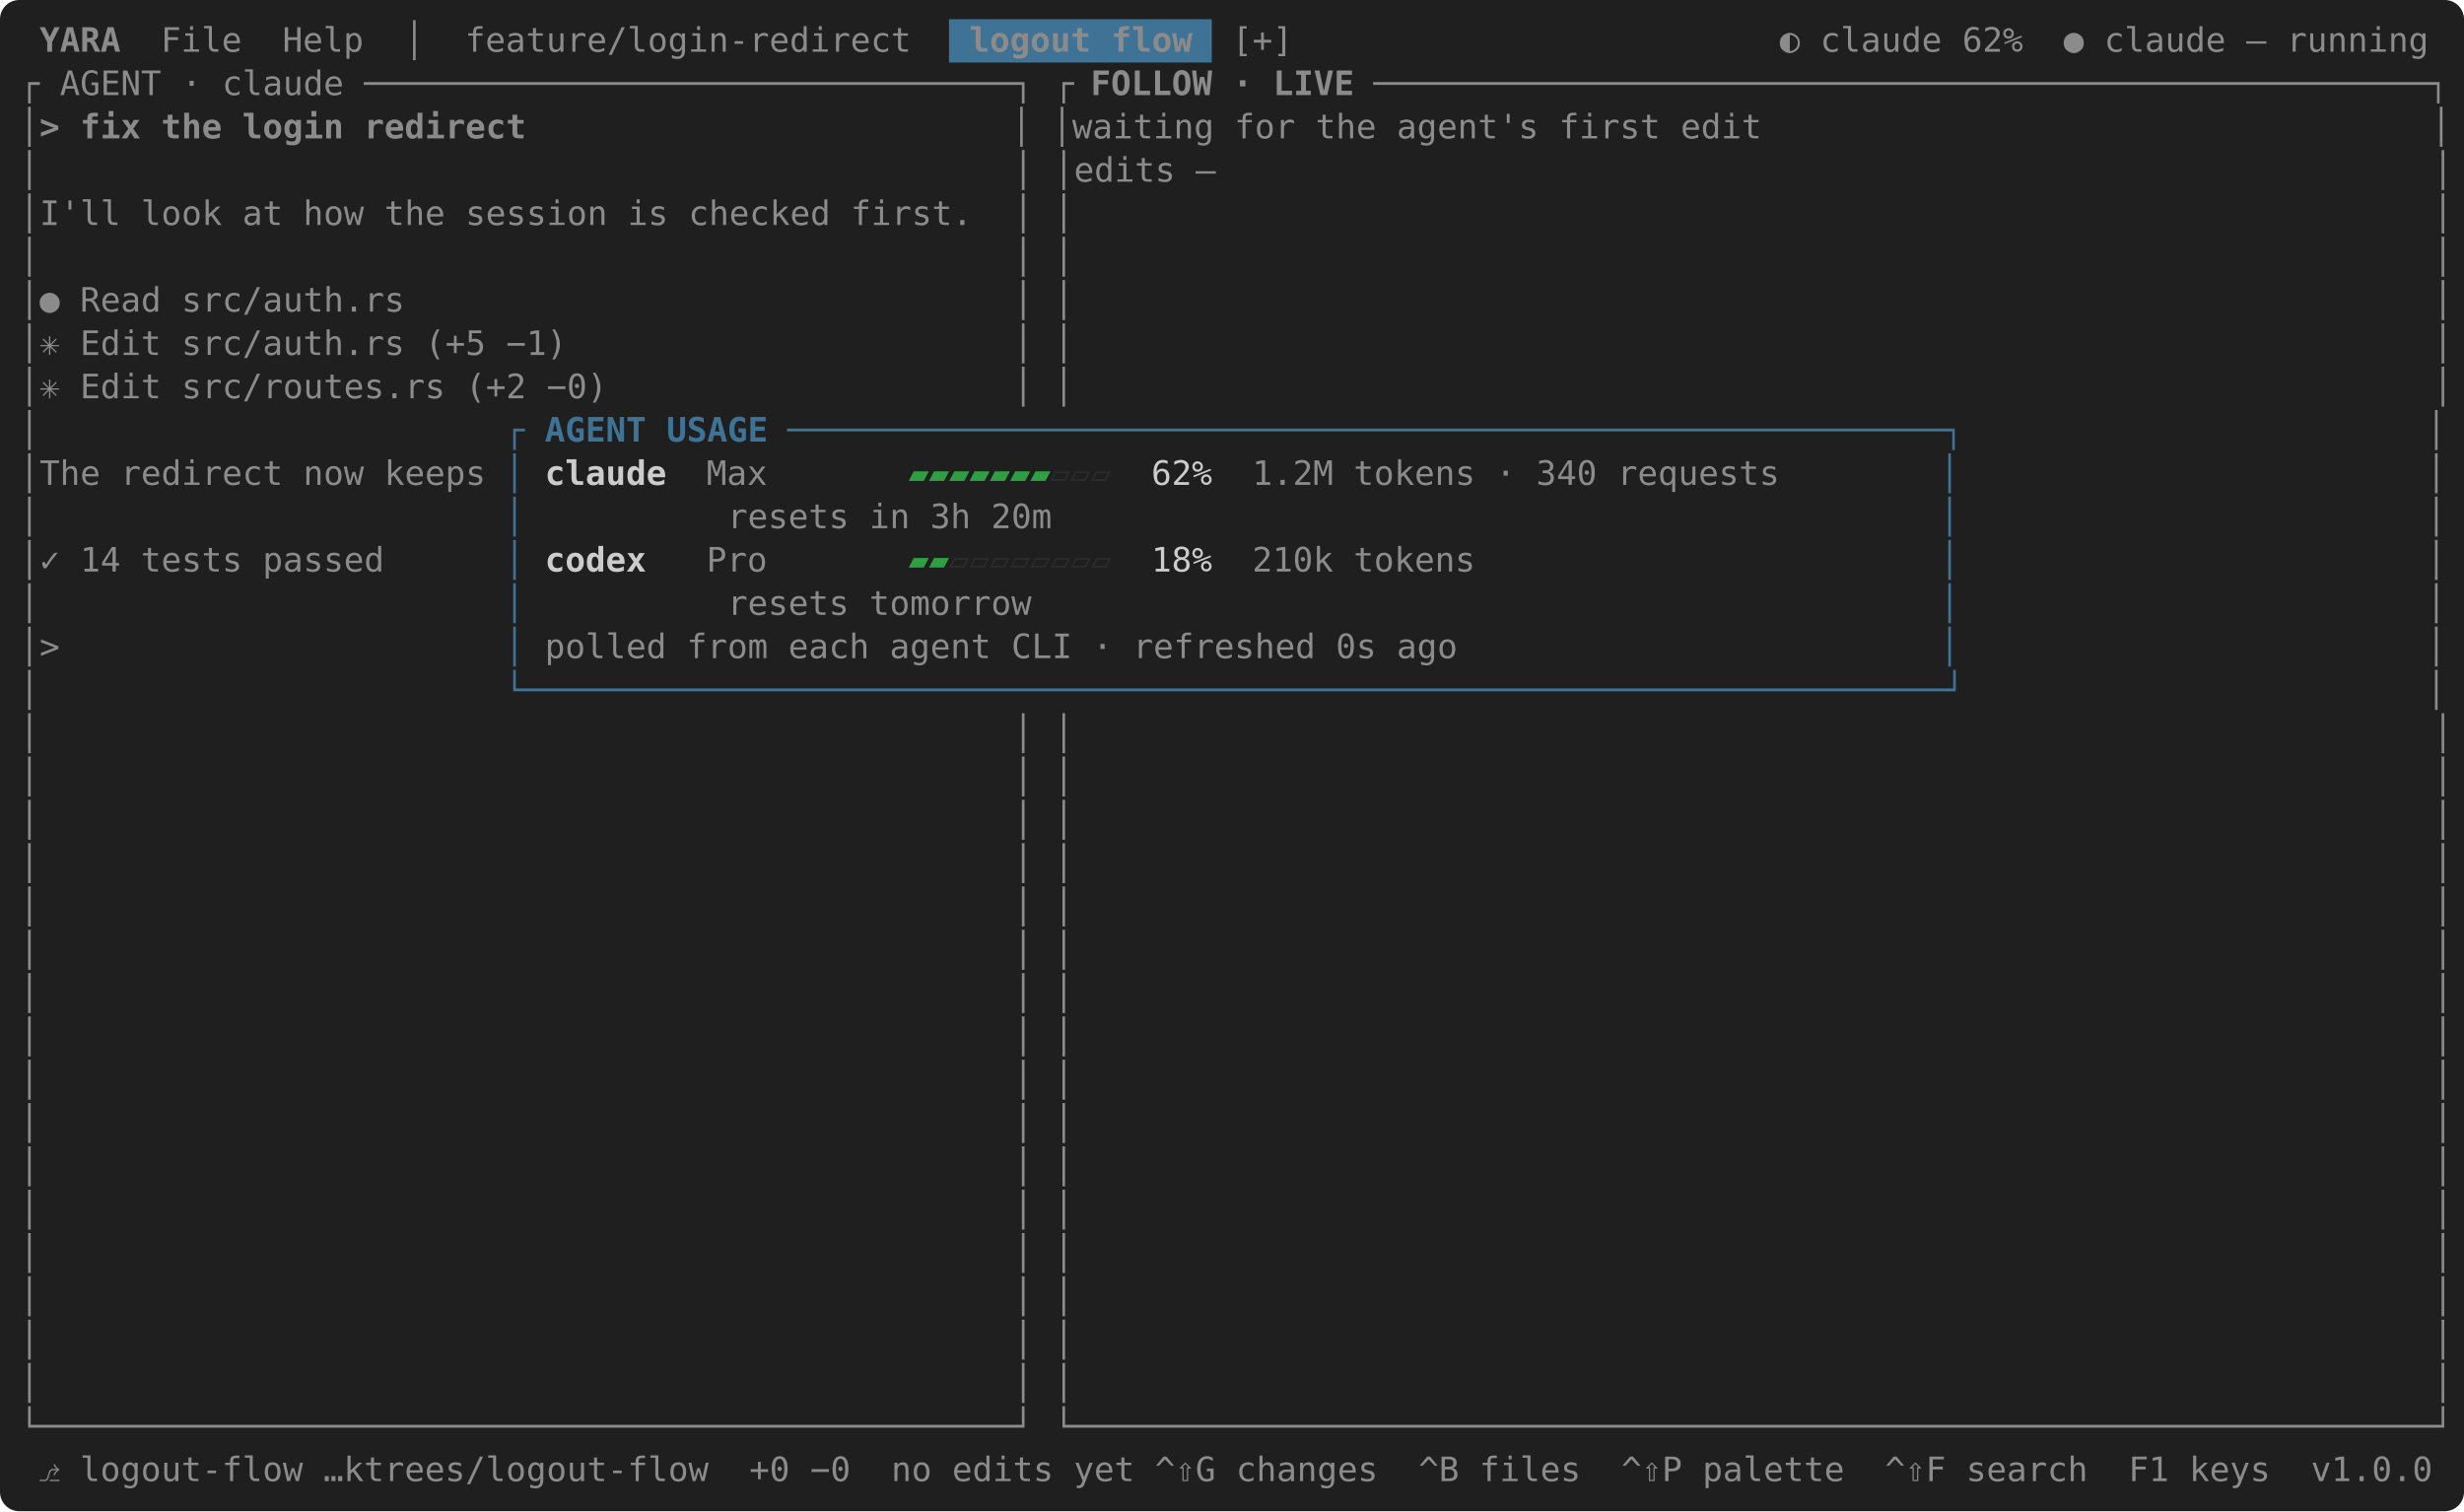
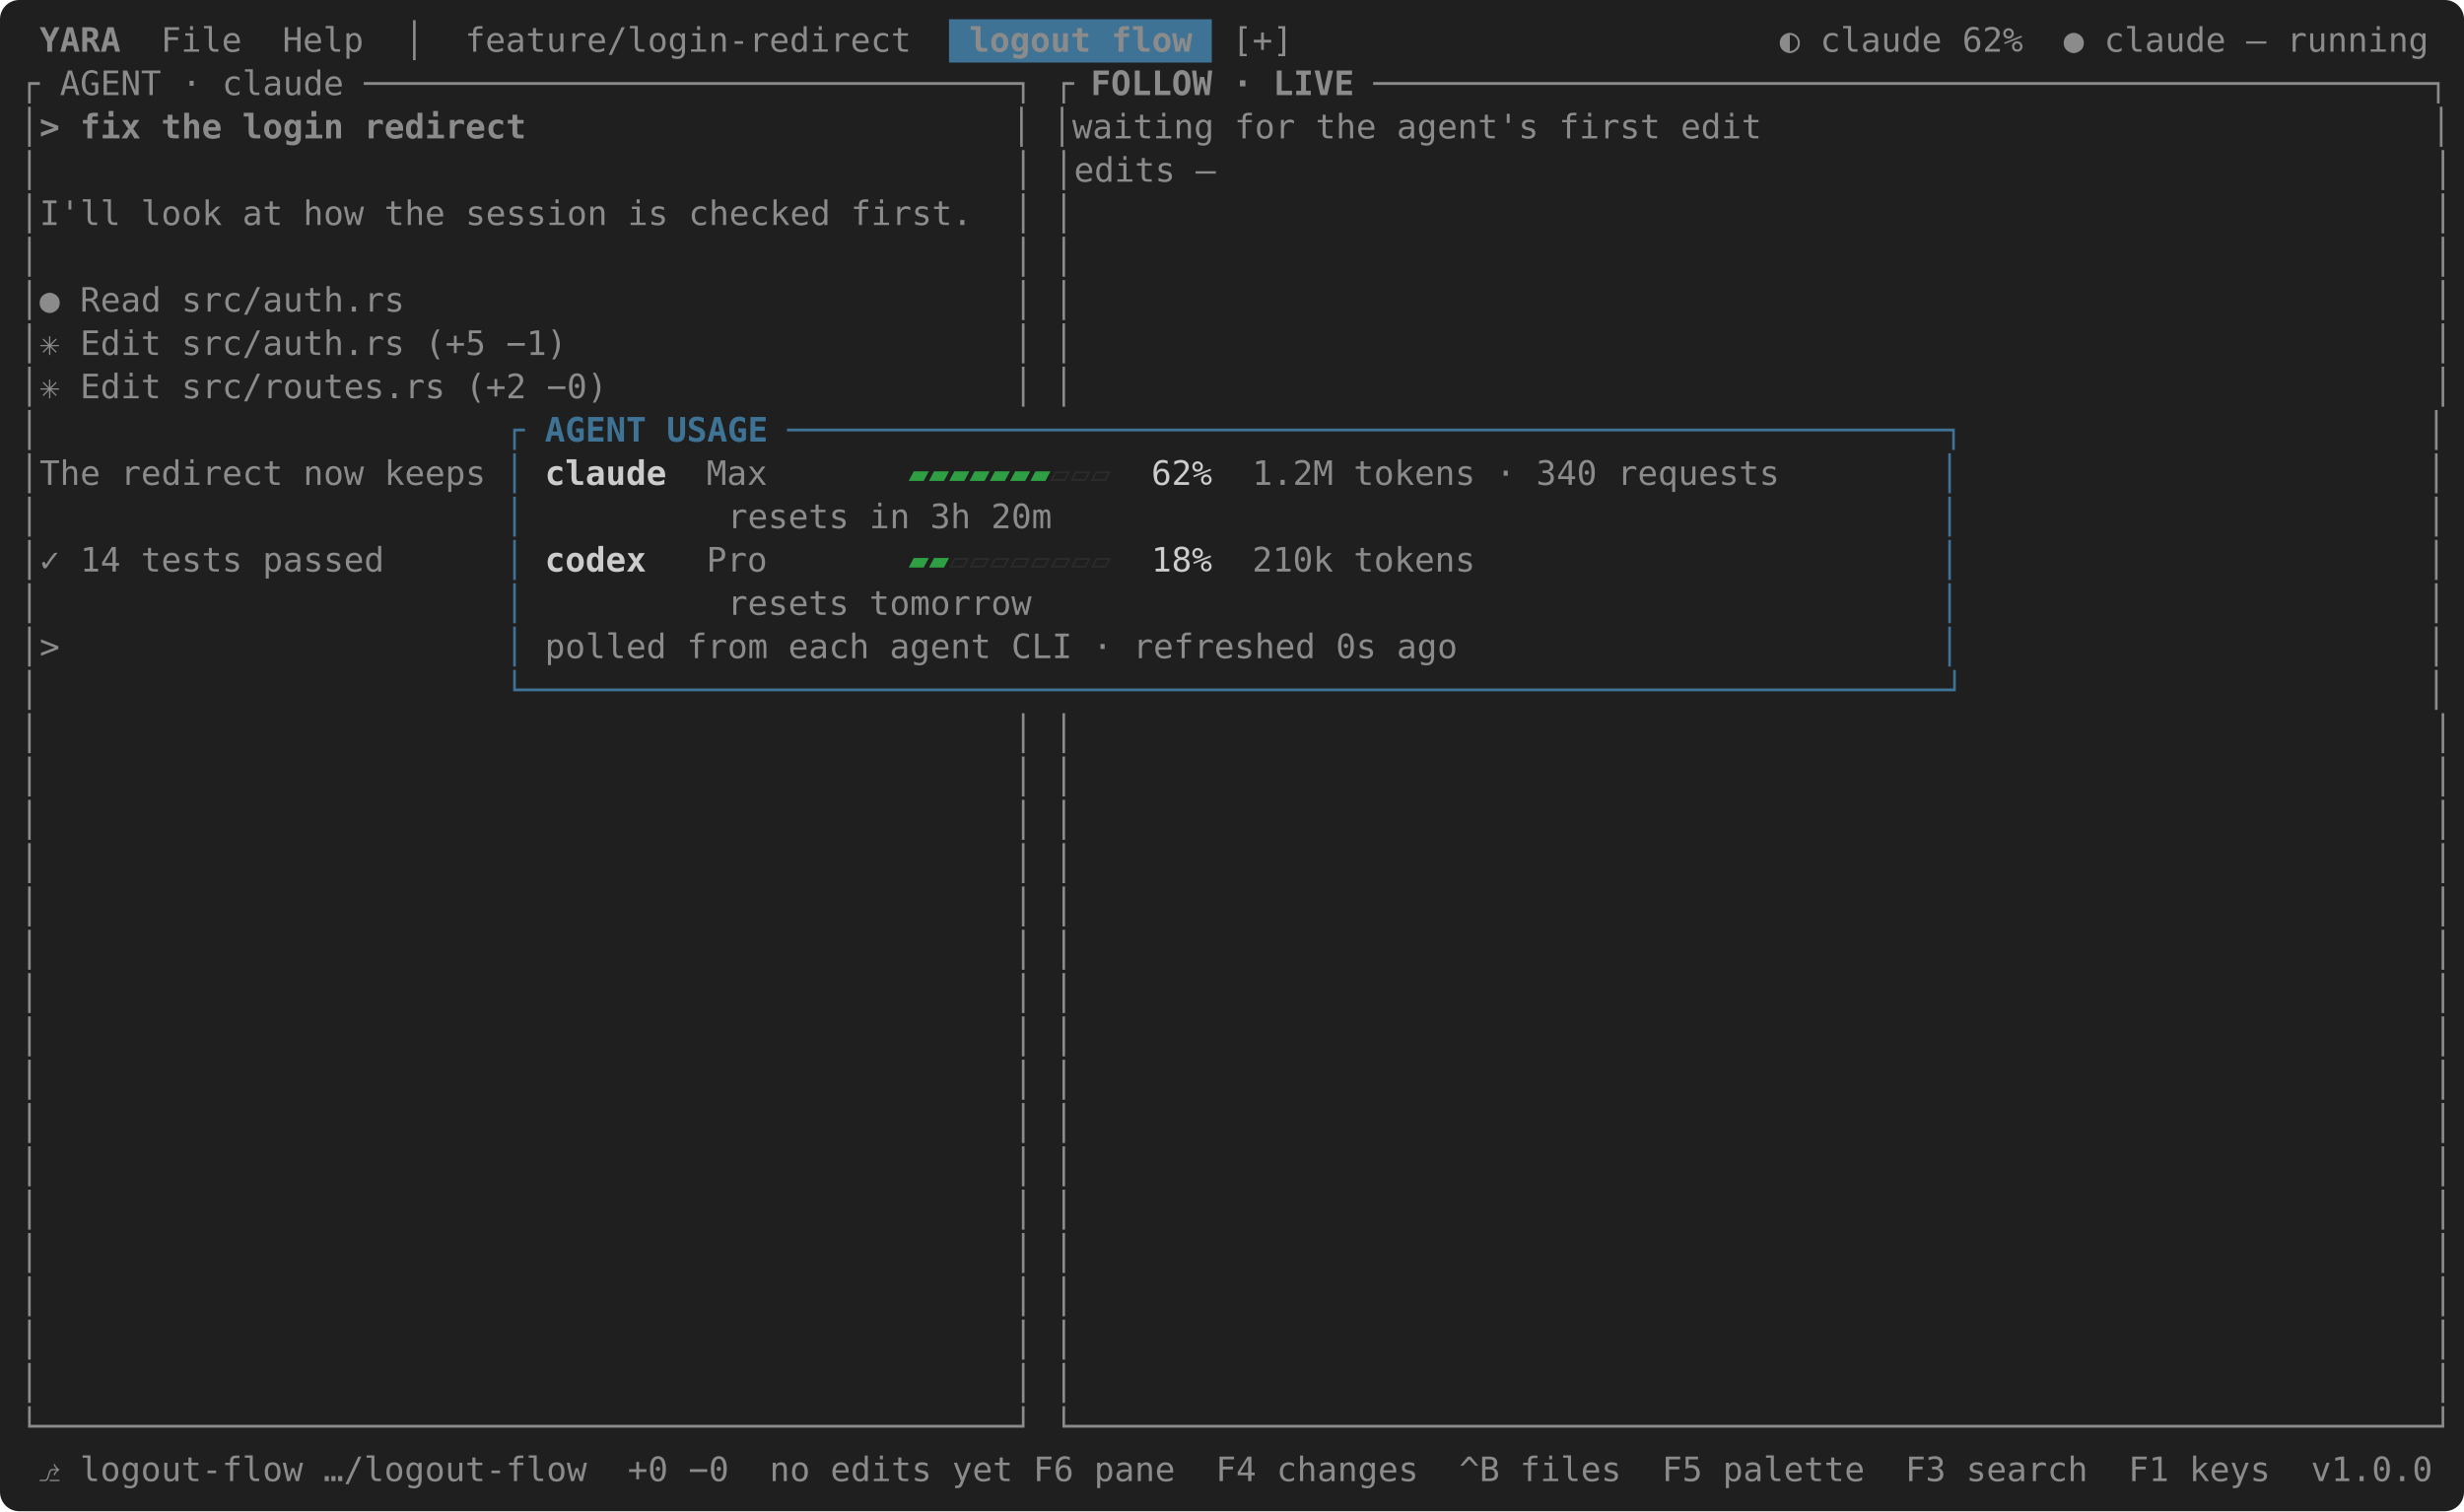
<svg xmlns="http://www.w3.org/2000/svg" width="1024" height="628" viewBox="0 0 1024 628" font-family="SF Mono, Menlo, Consolas, 'DejaVu Sans Mono', monospace" font-size="14">
  <rect width="100%" height="100%" rx="8" fill="#1f1f1f" />
  <rect x="394.4" y="8" width="109.2" height="18" fill="#3f7396" />
  <text x="8" y="21.5" fill="#8b8b8b" xml:space="preserve" font-weight="bold"> YARA </text>
  <text x="58.4" y="21.5" fill="#8b8b8b" xml:space="preserve"> File  Help  │  feature/login-redirect  </text>
  <text x="394.4" y="21.5" fill="#8b8b8b" xml:space="preserve" font-weight="bold"> logout flow </text>
  <text x="503.6" y="21.5" fill="#8b8b8b" xml:space="preserve"> [+]                        ◐ claude 62%  ● claude — running </text>
  <text x="8" y="39.5" fill="#8b8b8b" xml:space="preserve">┌ AGENT · claude ────────────────────────────────┐ ┌</text>
  <text x="444.8" y="39.5" fill="#8b8b8b" xml:space="preserve" font-weight="bold"> FOLLOW · LIVE </text>
  <text x="570.8" y="39.5" fill="#8b8b8b" xml:space="preserve">────────────────────────────────────────────────────┐</text>
  <text x="8" y="57.5" fill="#8b8b8b" xml:space="preserve">│</text>
  <text x="16.4" y="57.5" fill="#8b8b8b" xml:space="preserve" font-weight="bold">&gt; fix the login redirect</text>
  <text x="218" y="57.5" fill="#8b8b8b" xml:space="preserve">                        │ │waiting for the agent's first edit                                 │</text>
  <text x="8" y="75.5" fill="#8b8b8b" xml:space="preserve">│                                                │ │edits —                                                            │</text>
  <text x="8" y="93.5" fill="#8b8b8b" xml:space="preserve">│I'll look at how the session is checked first.  │ │                                                                   │</text>
  <text x="8" y="111.5" fill="#8b8b8b" xml:space="preserve">│                                                │ │                                                                   │</text>
  <text x="8" y="129.5" fill="#8b8b8b" xml:space="preserve">│● Read src/auth.rs                              │ │                                                                   │</text>
  <text x="8" y="147.5" fill="#8b8b8b" xml:space="preserve">│✳ Edit src/auth.rs (+5 −1)                      │ │                                                                   │</text>
  <text x="8" y="165.5" fill="#8b8b8b" xml:space="preserve">│✳ Edit src/routes.rs (+2 −0)                    │ │                                                                   │</text>
  <text x="8" y="183.5" fill="#8b8b8b" xml:space="preserve">│                       </text>
  <text x="209.6" y="183.5" fill="#3f7396" xml:space="preserve">┌</text>
  <text x="218" y="183.5" fill="#3f7396" xml:space="preserve" font-weight="bold"> AGENT USAGE </text>
  <text x="327.2" y="183.5" fill="#3f7396" xml:space="preserve">─────────────────────────────────────────────────────────┐</text>
  <text x="814.4" y="183.5" fill="#8b8b8b" xml:space="preserve">                       │</text>
  <text x="8" y="201.5" fill="#8b8b8b" xml:space="preserve">│The redirect now keeps </text>
  <text x="209.6" y="201.5" fill="#3f7396" xml:space="preserve">│</text>
  <text x="218" y="201.5" fill="#cccccc" xml:space="preserve" font-weight="bold"> claude  </text>
  <text x="293.6" y="201.5" fill="#8b8b8b" xml:space="preserve">Max       </text>
  <text x="377.6" y="201.5" fill="#2ea043" xml:space="preserve">▰▰▰▰▰▰▰</text>
  <text x="436.4" y="201.5" fill="#2b2b2b" xml:space="preserve">▱▱▱</text>
  <text x="461.6" y="201.5" fill="#cccccc" xml:space="preserve">  62%  </text>
  <text x="520.4" y="201.5" fill="#8b8b8b" xml:space="preserve">1.2M tokens · 340 requests</text>
  <text x="806" y="201.5" fill="#3f7396" xml:space="preserve">│</text>
  <text x="814.4" y="201.5" fill="#8b8b8b" xml:space="preserve">                       │</text>
  <text x="8" y="219.5" fill="#8b8b8b" xml:space="preserve">│                       </text>
  <text x="209.6" y="219.5" fill="#3f7396" xml:space="preserve">│</text>
  <text x="218" y="219.5" fill="#8b8b8b" xml:space="preserve">          resets in 3h 20m</text>
  <text x="806" y="219.5" fill="#3f7396" xml:space="preserve">│</text>
  <text x="814.4" y="219.5" fill="#8b8b8b" xml:space="preserve">                       │</text>
  <text x="8" y="237.5" fill="#8b8b8b" xml:space="preserve">│✓ 14 tests passed      </text>
  <text x="209.6" y="237.5" fill="#3f7396" xml:space="preserve">│</text>
  <text x="218" y="237.5" fill="#cccccc" xml:space="preserve" font-weight="bold"> codex   </text>
  <text x="293.6" y="237.5" fill="#8b8b8b" xml:space="preserve">Pro       </text>
  <text x="377.6" y="237.5" fill="#2ea043" xml:space="preserve">▰▰</text>
  <text x="394.4" y="237.5" fill="#2b2b2b" xml:space="preserve">▱▱▱▱▱▱▱▱</text>
  <text x="461.6" y="237.5" fill="#cccccc" xml:space="preserve">  18%  </text>
  <text x="520.4" y="237.5" fill="#8b8b8b" xml:space="preserve">210k tokens</text>
  <text x="806" y="237.5" fill="#3f7396" xml:space="preserve">│</text>
  <text x="814.4" y="237.5" fill="#8b8b8b" xml:space="preserve">                       │</text>
  <text x="8" y="255.5" fill="#8b8b8b" xml:space="preserve">│                       </text>
  <text x="209.6" y="255.5" fill="#3f7396" xml:space="preserve">│</text>
  <text x="218" y="255.5" fill="#8b8b8b" xml:space="preserve">          resets tomorrow</text>
  <text x="806" y="255.5" fill="#3f7396" xml:space="preserve">│</text>
  <text x="814.4" y="255.5" fill="#8b8b8b" xml:space="preserve">                       │</text>
  <text x="8" y="273.5" fill="#8b8b8b" xml:space="preserve">│&gt;                      </text>
  <text x="209.6" y="273.5" fill="#3f7396" xml:space="preserve">│</text>
  <text x="218" y="273.5" fill="#8b8b8b" xml:space="preserve"> polled from each agent CLI · refreshed 0s ago</text>
  <text x="806" y="273.5" fill="#3f7396" xml:space="preserve">│</text>
  <text x="814.4" y="273.5" fill="#8b8b8b" xml:space="preserve">                       │</text>
  <text x="8" y="291.5" fill="#8b8b8b" xml:space="preserve">│                       </text>
  <text x="209.6" y="291.5" fill="#3f7396" xml:space="preserve">└──────────────────────────────────────────────────────────────────────┘</text>
  <text x="814.4" y="291.5" fill="#8b8b8b" xml:space="preserve">                       │</text>
  <text x="8" y="309.5" fill="#8b8b8b" xml:space="preserve">│                                                │ │                                                                   │</text>
  <text x="8" y="327.5" fill="#8b8b8b" xml:space="preserve">│                                                │ │                                                                   │</text>
  <text x="8" y="345.5" fill="#8b8b8b" xml:space="preserve">│                                                │ │                                                                   │</text>
  <text x="8" y="363.5" fill="#8b8b8b" xml:space="preserve">│                                                │ │                                                                   │</text>
  <text x="8" y="381.5" fill="#8b8b8b" xml:space="preserve">│                                                │ │                                                                   │</text>
  <text x="8" y="399.5" fill="#8b8b8b" xml:space="preserve">│                                                │ │                                                                   │</text>
  <text x="8" y="417.5" fill="#8b8b8b" xml:space="preserve">│                                                │ │                                                                   │</text>
  <text x="8" y="435.5" fill="#8b8b8b" xml:space="preserve">│                                                │ │                                                                   │</text>
  <text x="8" y="453.5" fill="#8b8b8b" xml:space="preserve">│                                                │ │                                                                   │</text>
  <text x="8" y="471.5" fill="#8b8b8b" xml:space="preserve">│                                                │ │                                                                   │</text>
  <text x="8" y="489.5" fill="#8b8b8b" xml:space="preserve">│                                                │ │                                                                   │</text>
  <text x="8" y="507.5" fill="#8b8b8b" xml:space="preserve">│                                                │ │                                                                   │</text>
  <text x="8" y="525.5" fill="#8b8b8b" xml:space="preserve">│                                                │ │                                                                   │</text>
  <text x="8" y="543.5" fill="#8b8b8b" xml:space="preserve">│                                                │ │                                                                   │</text>
  <text x="8" y="561.5" fill="#8b8b8b" xml:space="preserve">│                                                │ │                                                                   │</text>
  <text x="8" y="579.5" fill="#8b8b8b" xml:space="preserve">│                                                │ │                                                                   │</text>
  <text x="8" y="597.5" fill="#8b8b8b" xml:space="preserve">└────────────────────────────────────────────────┘ └───────────────────────────────────────────────────────────────────┘</text>
-   <text x="8" y="615.5" fill="#8b8b8b" xml:space="preserve"> ⎇ logout-flow …ktrees/logout-flow  +0 −0  no edits yet ^⇧G changes  ^B files  ^⇧P palette  ^⇧F search  F1 keys  v1.0.0 </text>
+   <text x="8" y="615.5" fill="#8b8b8b" xml:space="preserve"> ⎇ logout-flow …/logout-flow  +0 −0  no edits yet F6 pane  F4 changes  ^B files  F5 palette  F3 search  F1 keys  v1.0.0 </text>
</svg>
